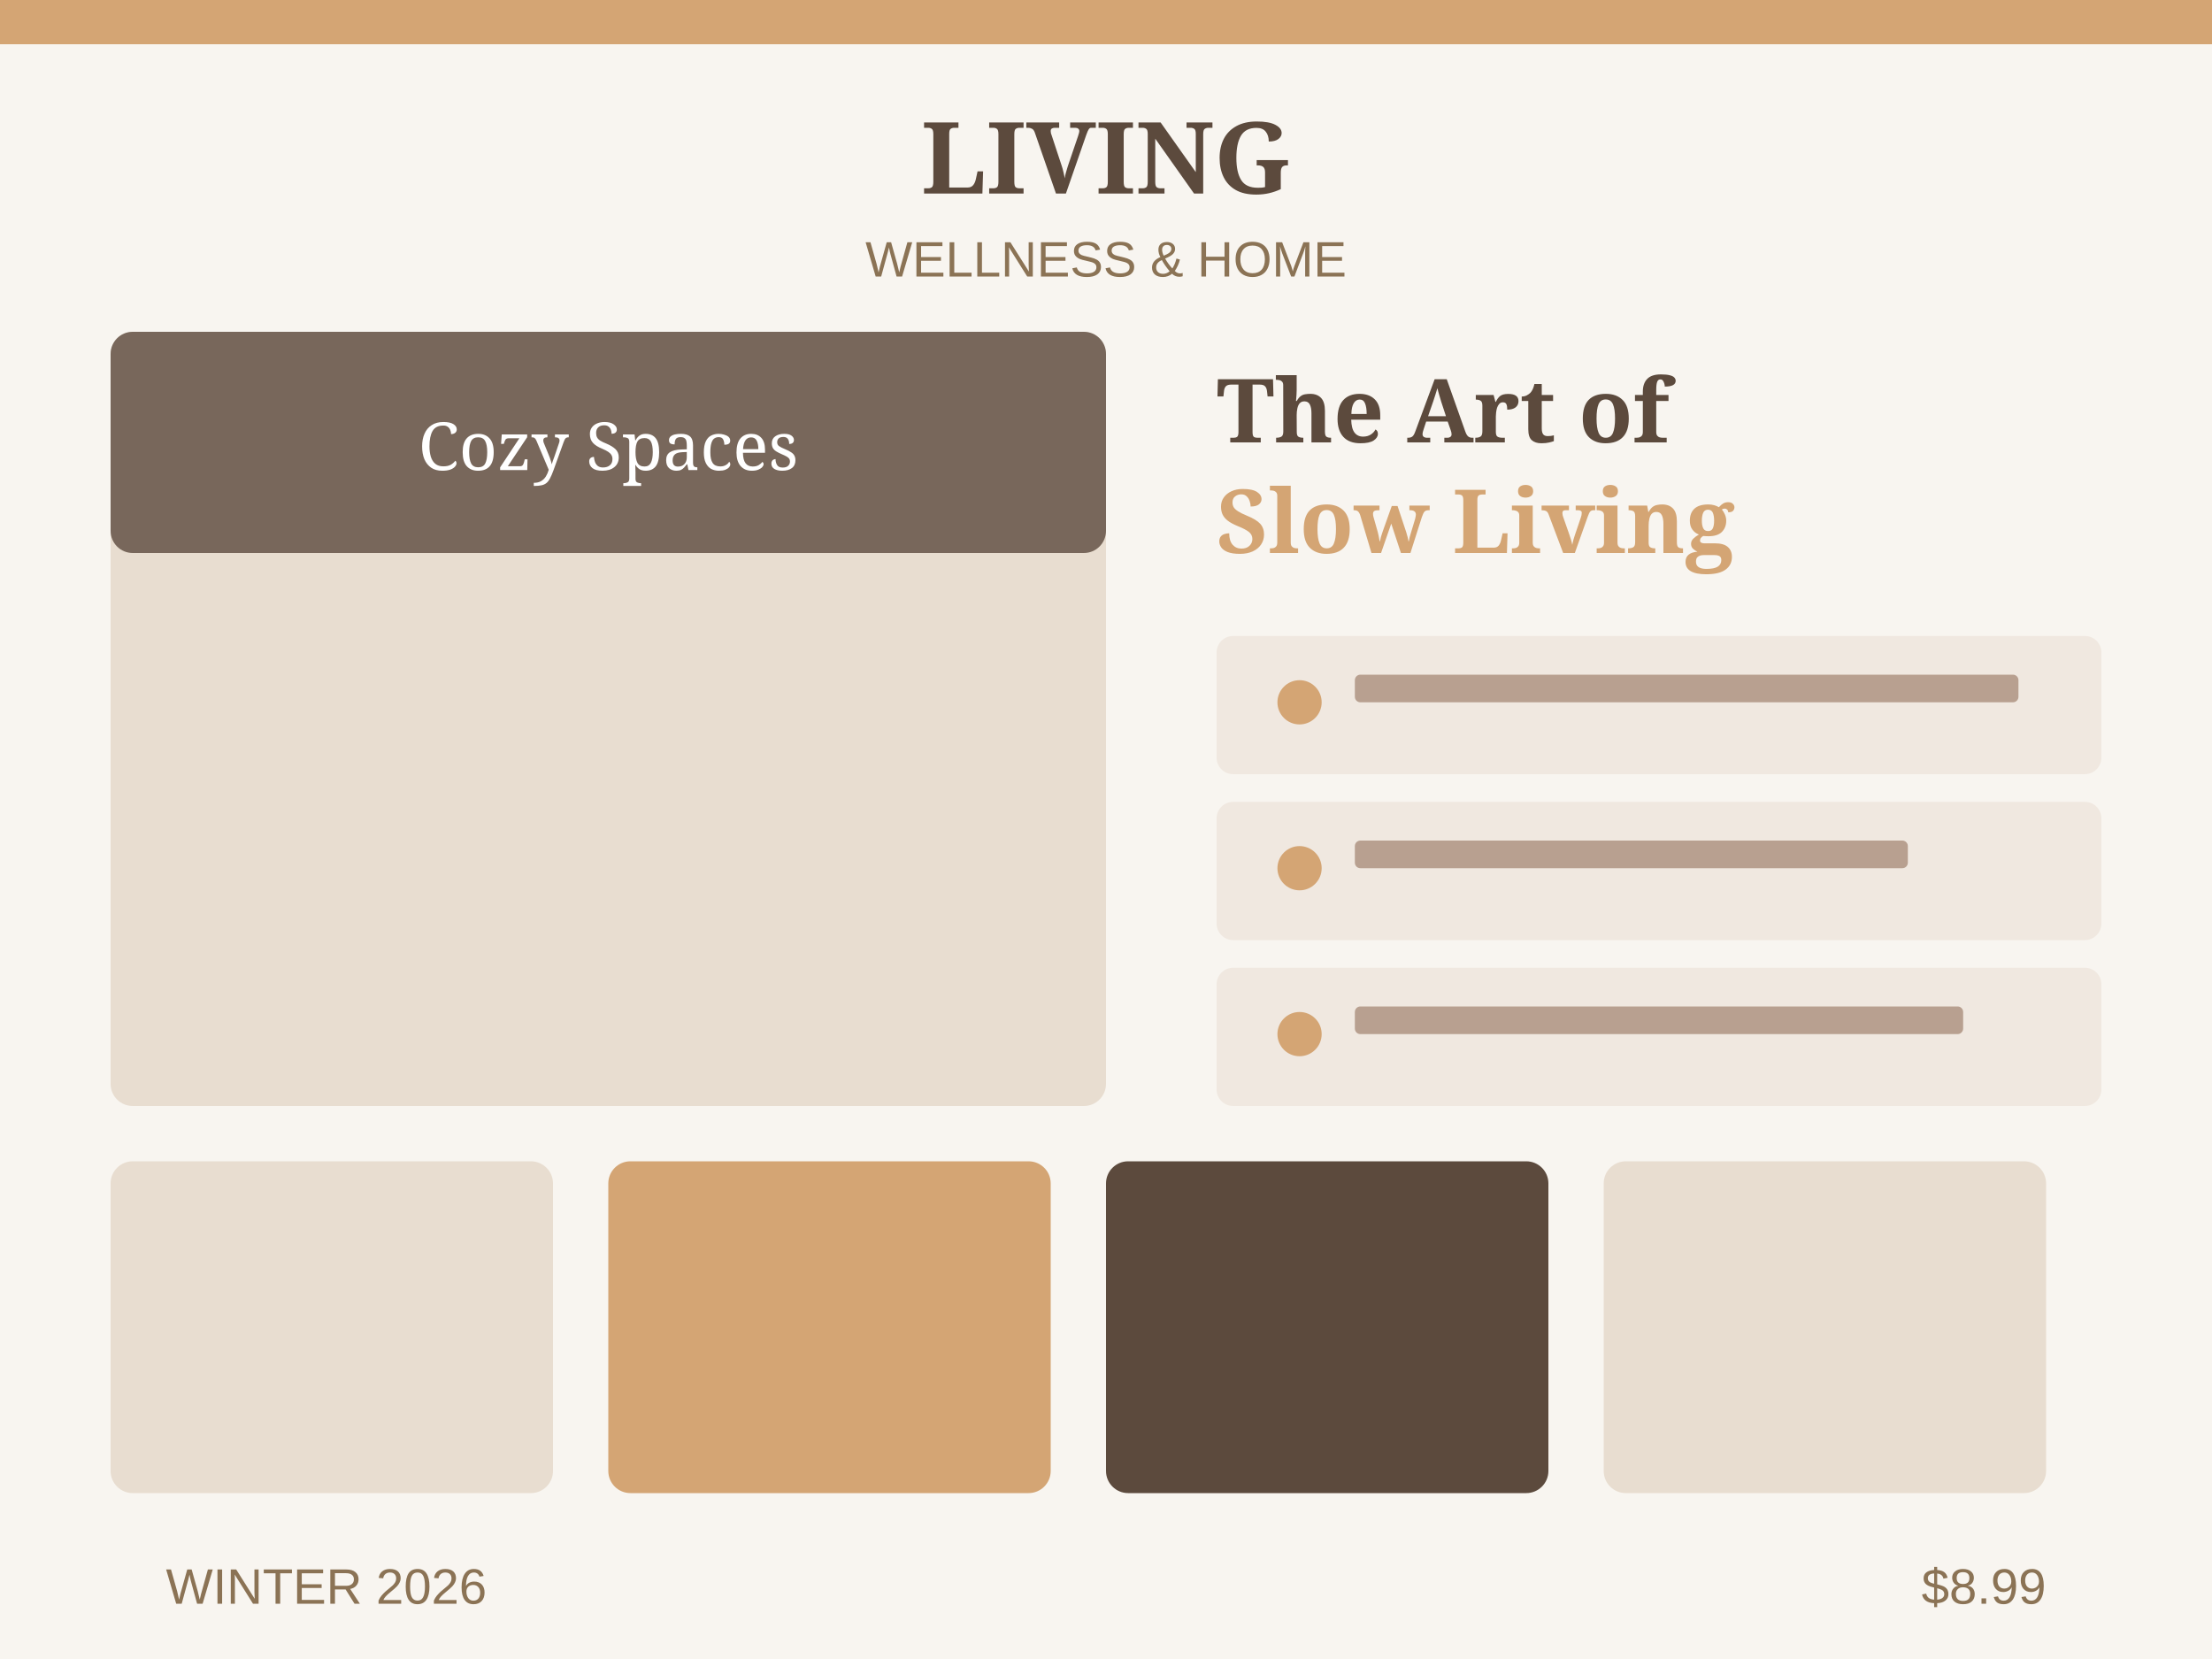
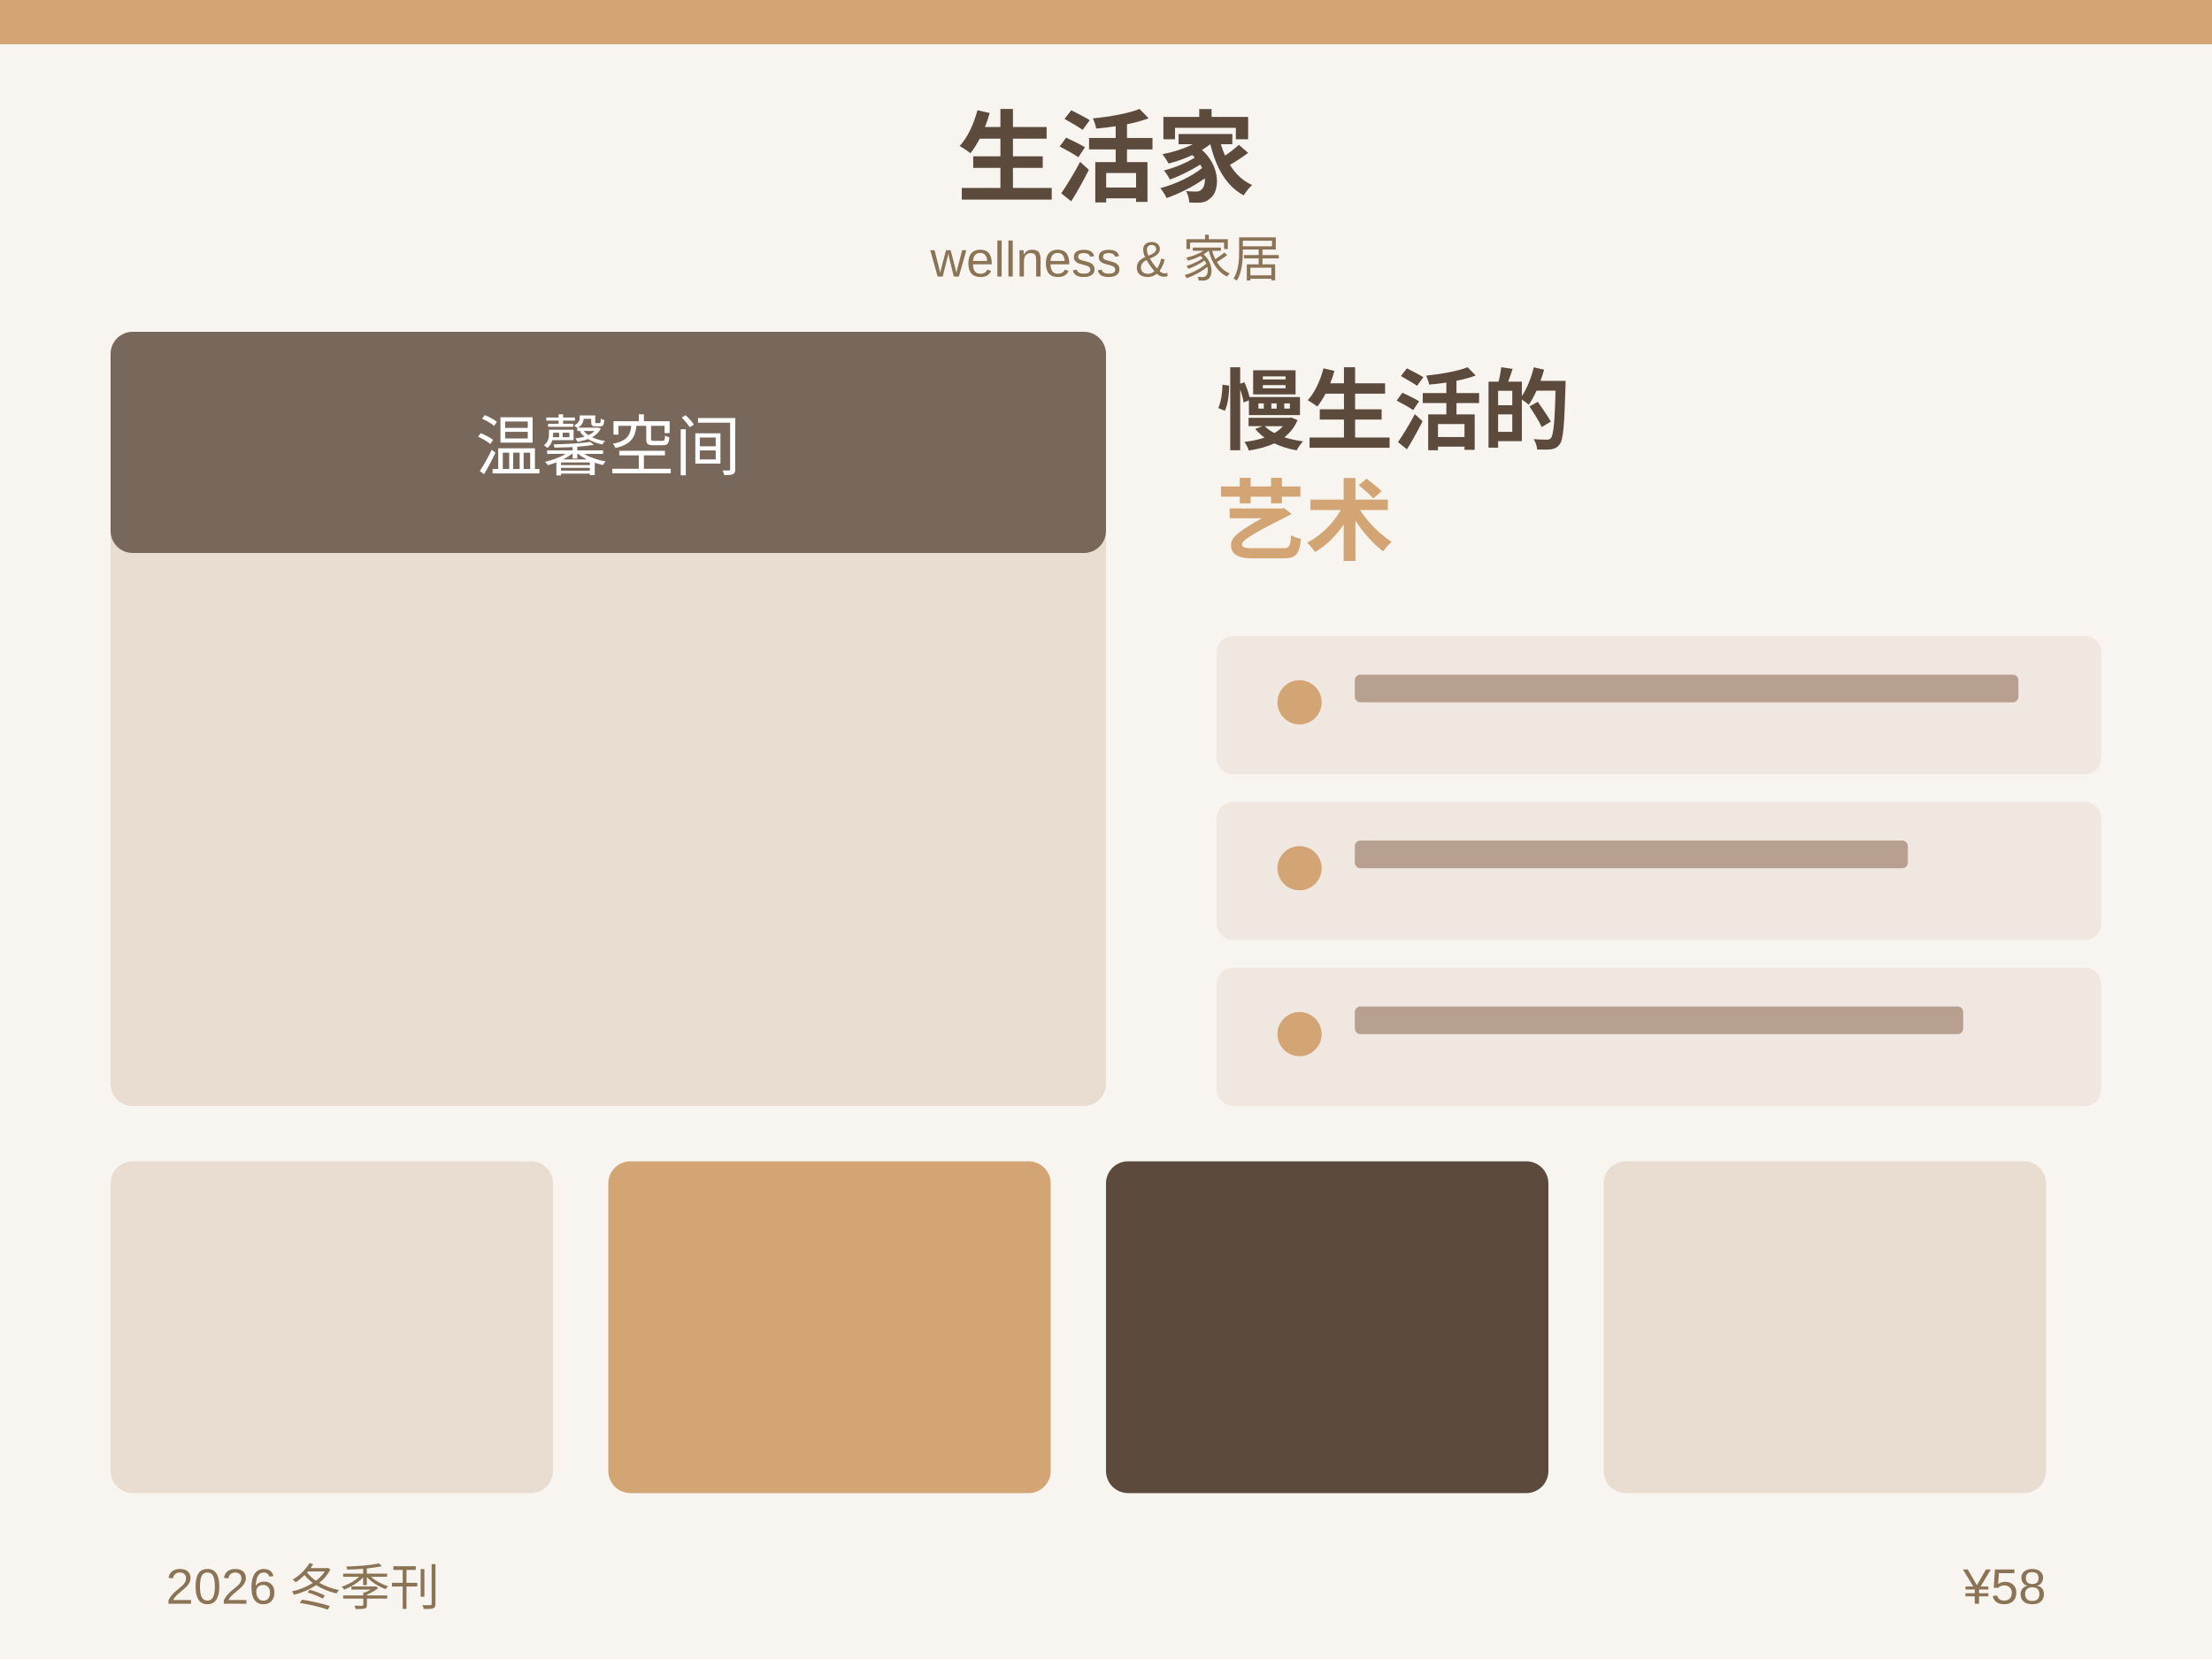
<svg xmlns="http://www.w3.org/2000/svg" viewBox="0 0 400 300">
  <rect id="background" class="background" width="400" height="300" fill="#f8f5f0" />
  <rect id="top-accent" class="accent" x="0" y="0" width="400" height="8" fill="#d4a574" />
-   <text id="mag-title" class="text" x="200" y="35" text-anchor="middle" font-family="Georgia, serif" font-size="18" font-weight="bold" fill="#5c4a3d" data-fixed-color="black">LIVING</text>
-   <text id="mag-subtitle" class="secondary" x="200" y="50" text-anchor="middle" font-family="Arial, sans-serif" font-size="9" fill="#8b7355" data-fixed-color="black">WELLNESS &amp; HOME</text>
+   <text id="mag-title" class="text" x="200" y="35" text-anchor="middle" font-family="Georgia, serif" font-size="18" font-weight="bold" fill="#5c4a3d" data-fixed-color="black">生活家</text>
+   <text id="mag-subtitle" class="secondary" x="200" y="50" text-anchor="middle" font-family="Arial, sans-serif" font-size="9" fill="#8b7355" data-fixed-color="black"> wellness &amp; 家居</text>
  <rect id="main-image" class="secondary" x="20" y="60" width="180" height="140" rx="4" fill="#e8ddd0" />
  <rect id="image-overlay" class="primary" x="20" y="60" width="180" height="40" rx="4" fill="#5c4a3d" opacity="0.8" />
-   <text id="image-label" class="text" x="110" y="85" text-anchor="middle" font-family="Georgia, serif" font-size="12" fill="#ffffff" data-fixed-color="black">Cozy Spaces</text>
-   <text id="feature-title" class="text" x="220" y="80" font-family="Georgia, serif" font-size="16" font-weight="bold" fill="#5c4a3d" data-fixed-color="black">The Art of</text>
-   <text id="feature-title-2" class="accent" x="220" y="100" font-family="Georgia, serif" font-size="16" font-weight="bold" fill="#d4a574" data-fixed-color="black">Slow Living</text>
+   <text id="image-label" class="text" x="110" y="85" text-anchor="middle" font-family="Georgia, serif" font-size="12" fill="#ffffff" data-fixed-color="black">温馨空间</text>
+   <text id="feature-title" class="text" x="220" y="80" font-family="Georgia, serif" font-size="16" font-weight="bold" fill="#5c4a3d" data-fixed-color="black">慢生活的</text>
+   <text id="feature-title-2" class="accent" x="220" y="100" font-family="Georgia, serif" font-size="16" font-weight="bold" fill="#d4a574" data-fixed-color="black">艺术</text>
  <rect id="article-bg-1" class="secondary" x="220" y="115" width="160" height="25" rx="3" fill="#f0e8e0" />
  <circle id="bullet-1" class="accent" cx="235" cy="127" r="4" fill="#d4a574" />
  <rect id="article-1" class="primary" x="245" y="122" width="120" height="5" rx="1" fill="#b8a090" />
  <rect id="article-bg-2" class="secondary" x="220" y="145" width="160" height="25" rx="3" fill="#f0e8e0" />
  <circle id="bullet-2" class="accent" cx="235" cy="157" r="4" fill="#d4a574" />
  <rect id="article-2" class="primary" x="245" y="152" width="100" height="5" rx="1" fill="#b8a090" />
  <rect id="article-bg-3" class="secondary" x="220" y="175" width="160" height="25" rx="3" fill="#f0e8e0" />
  <circle id="bullet-3" class="accent" cx="235" cy="187" r="4" fill="#d4a574" />
  <rect id="article-3" class="primary" x="245" y="182" width="110" height="5" rx="1" fill="#b8a090" />
  <rect id="thumb-1" class="secondary" x="20" y="210" width="80" height="60" rx="4" fill="#e8ddd0" />
  <rect id="thumb-2" class="accent" x="110" y="210" width="80" height="60" rx="4" fill="#d4a574" />
  <rect id="thumb-3" class="primary" x="200" y="210" width="80" height="60" rx="4" fill="#5c4a3d" />
  <rect id="thumb-4" class="secondary" x="290" y="210" width="80" height="60" rx="4" fill="#e8ddd0" />
-   <text id="footer-issue" class="text" x="30" y="290" font-family="Arial, sans-serif" font-size="9" fill="#8b7355" data-fixed-color="black">WINTER 2026</text>
-   <text id="footer-price" class="text" x="370" y="290" text-anchor="end" font-family="Arial, sans-serif" font-size="9" fill="#8b7355" data-fixed-color="black">$8.99</text>
+   <text id="footer-issue" class="text" x="30" y="290" font-family="Arial, sans-serif" font-size="9" fill="#8b7355" data-fixed-color="black">2026 冬季刊</text>
+   <text id="footer-price" class="text" x="370" y="290" text-anchor="end" font-family="Arial, sans-serif" font-size="9" fill="#8b7355" data-fixed-color="black">¥58</text>
</svg>
